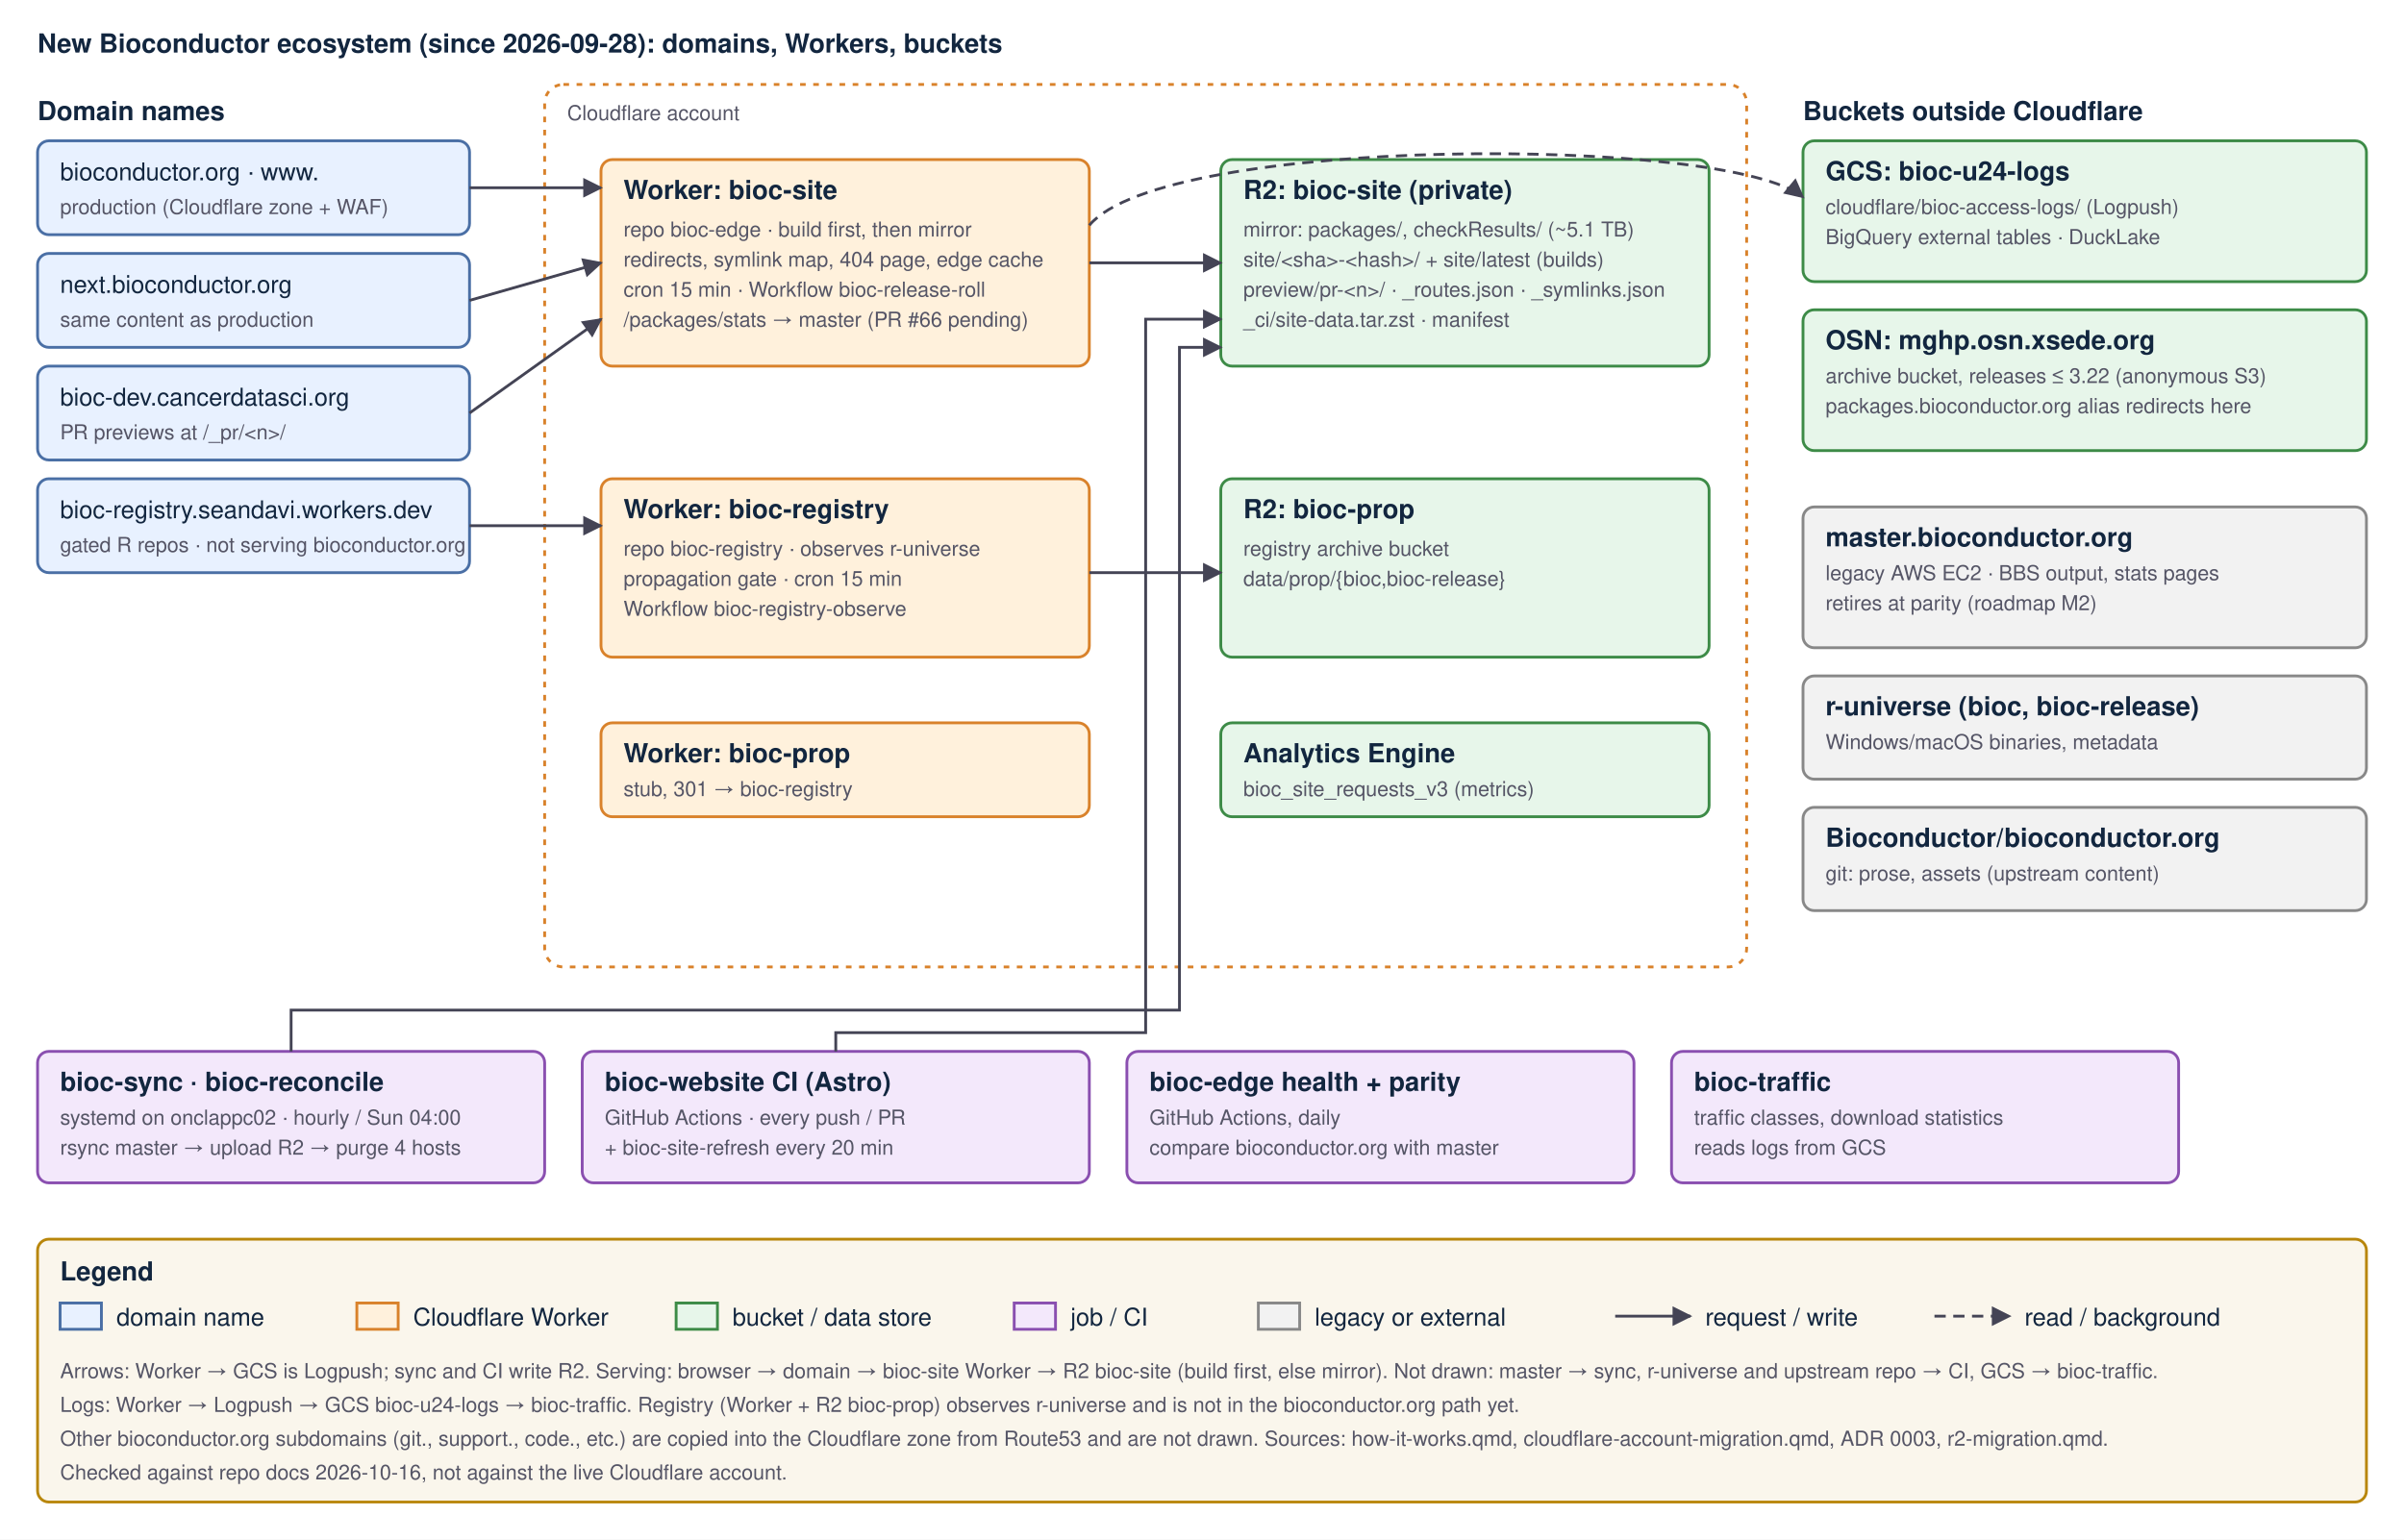
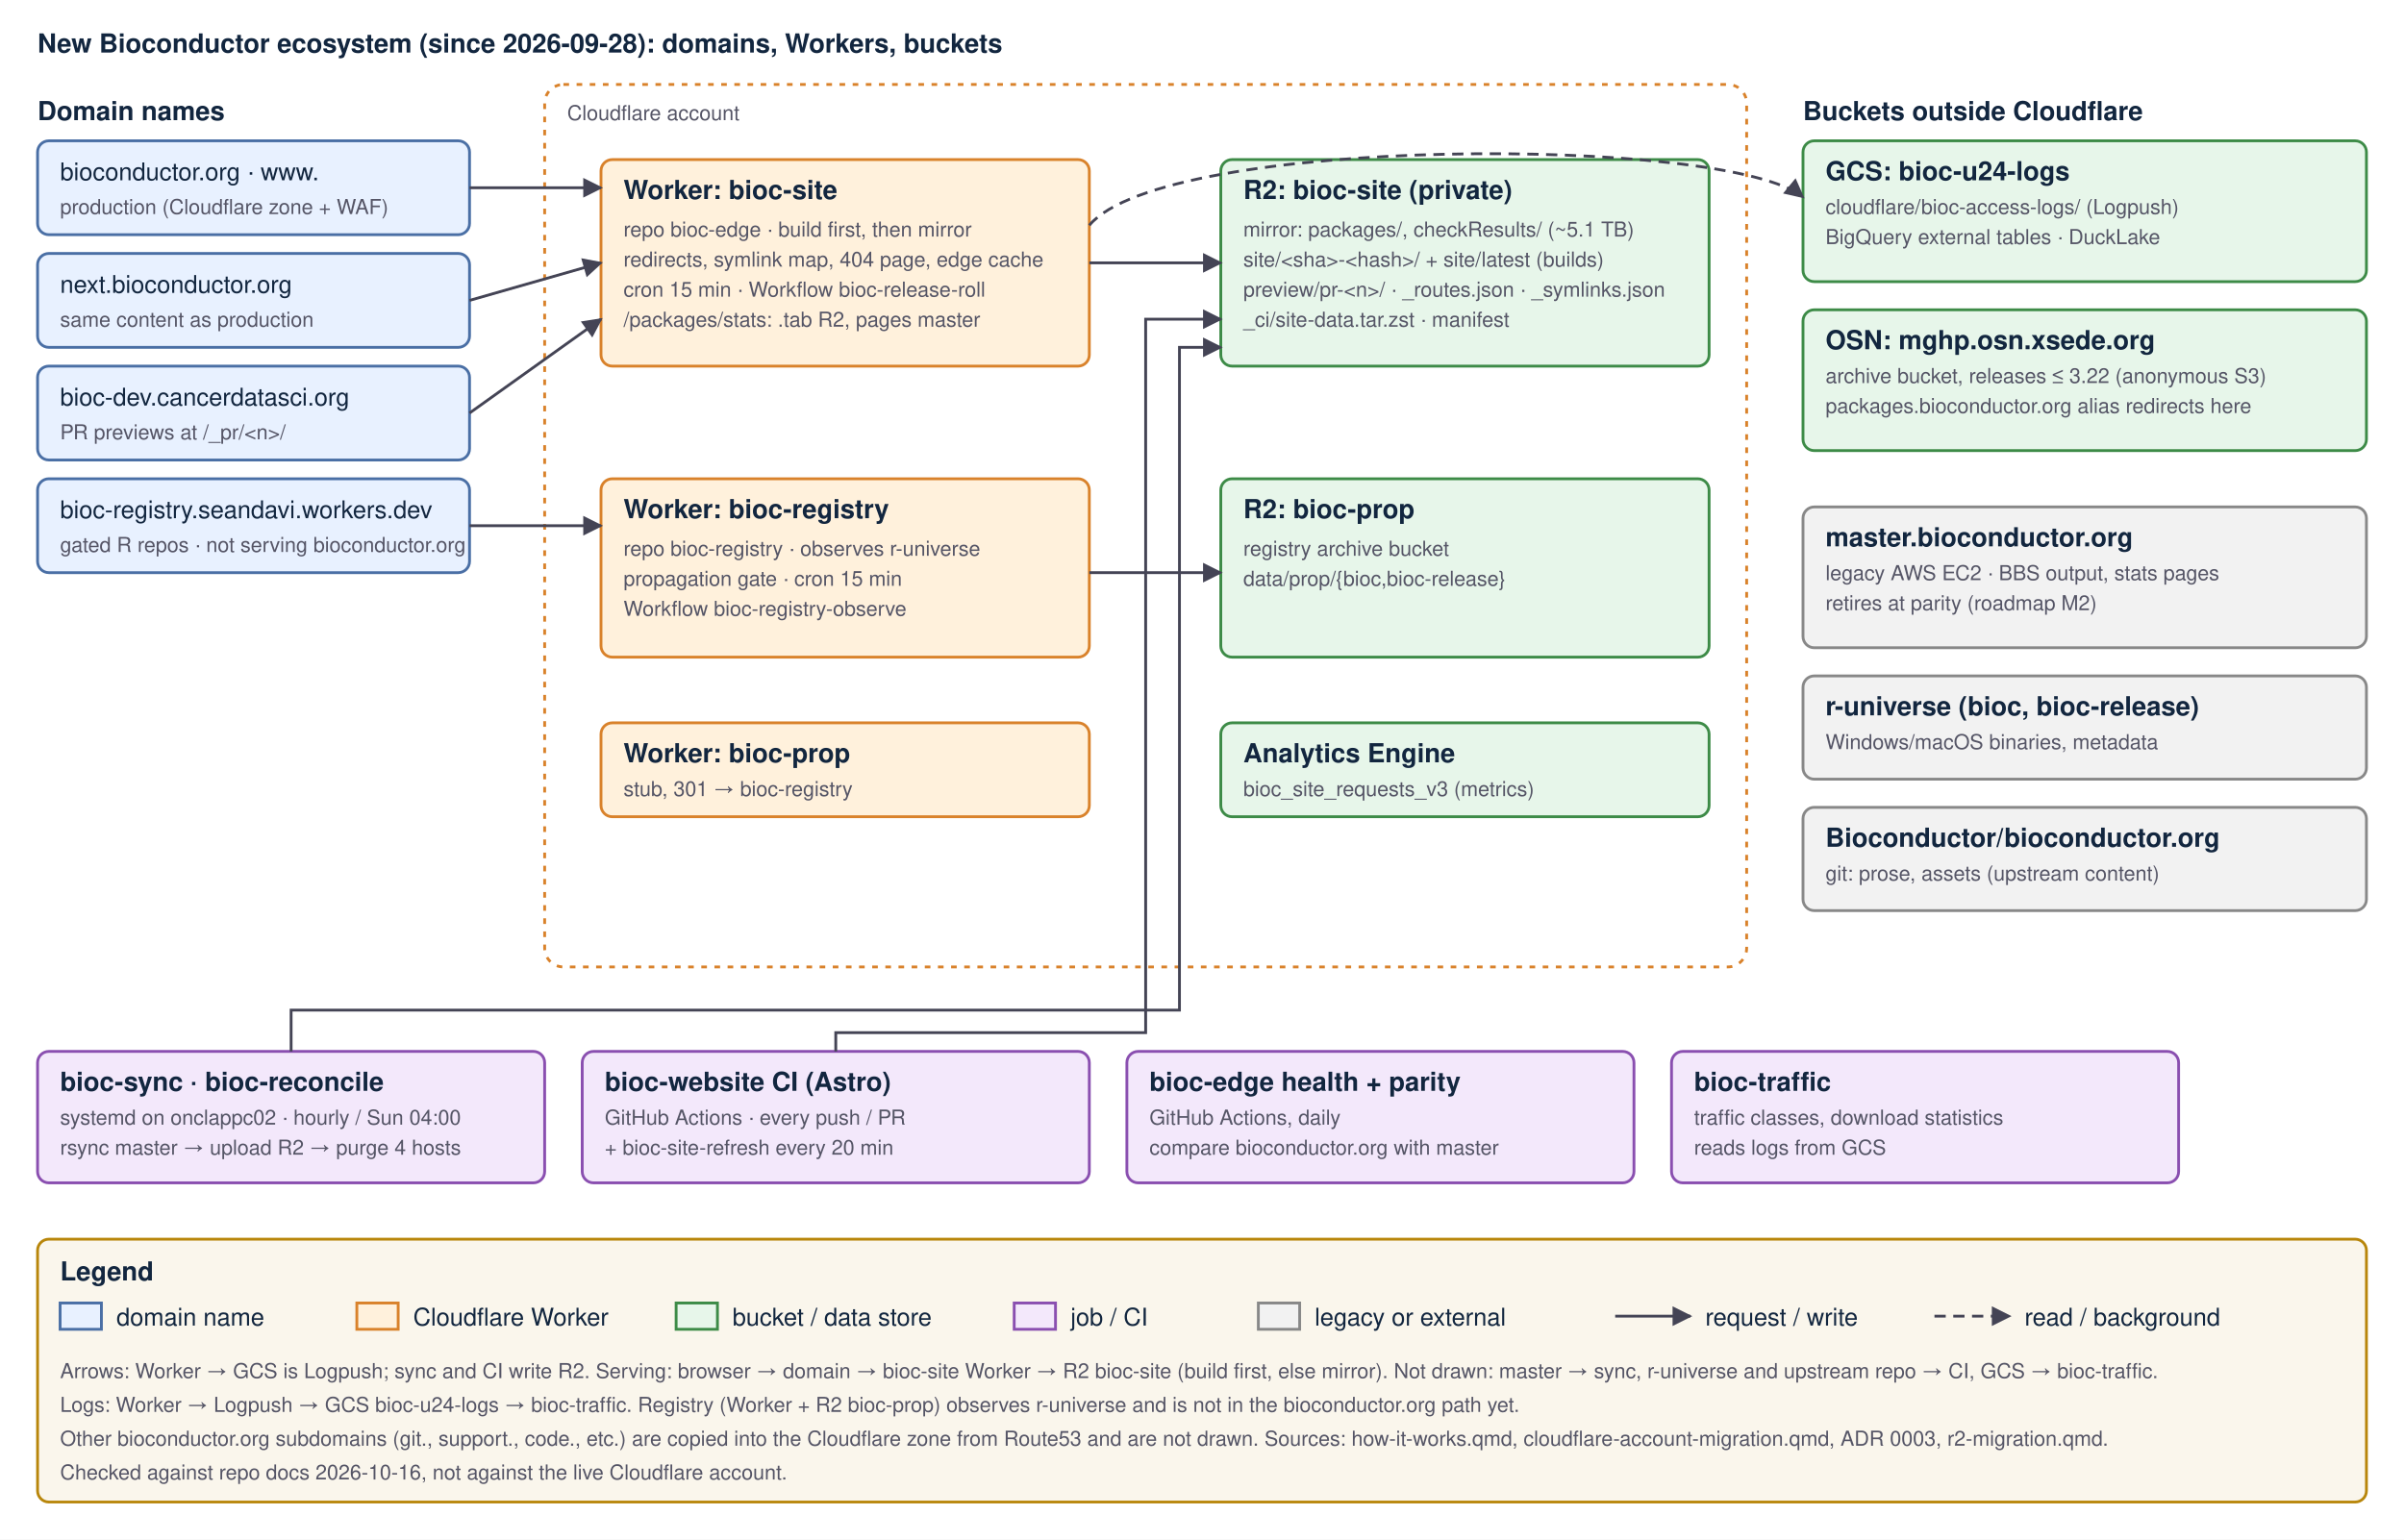
<svg xmlns="http://www.w3.org/2000/svg" role="img" viewBox="0 0 1280 820" font-family="Helvetica,Arial,sans-serif" font-size="13">
  <defs>
    <marker id="eco-a" viewBox="0 0 10 10" refX="9" refY="5" markerWidth="7" markerHeight="7" orient="auto">
      <path d="M0,0L10,5L0,10z" fill="#445" />
    </marker>
    <style>
.eco-t{fill:#12263f}.eco-s{fill:#556;font-size:11px}.eco-h{font-weight:bold;font-size:14px;fill:#12263f}
.eco-dom{fill:#e8f1ff;stroke:#4a6fa5}.eco-wk{fill:#fff1dc;stroke:#d9822b}.eco-bk{fill:#e7f6ea;stroke:#3d8b47}
.eco-ext{fill:#f2f2f2;stroke:#888}.eco-job{fill:#f3e8fb;stroke:#8a4fb0}.eco-leg{fill:#faf6ec;stroke:#b8860b}
.eco-box{stroke-width:1.5}.eco-l{stroke:#445;stroke-width:1.5;fill:none;marker-end:url(#eco-a)}.eco-d{stroke-dasharray:6 4}
.eco-z{fill:none;stroke:#d9822b;stroke-dasharray:3 4;stroke-width:1.5}
a.eco-node{cursor:pointer}a.eco-node:hover .box,a.eco-node:focus .box{stroke-width:3.5}.eco-box{stroke-width:1.5}a.eco-node:hover .eco-box,a.eco-node:focus .eco-box{stroke-width:3.5}</style>
  </defs>
  <rect width="1280" height="820" fill="#fff" />
  <text x="20" y="28" class="eco-h" font-size="18">New Bioconductor ecosystem (since 2026-09-28): domains, Workers, buckets</text>
  <rect x="290" y="45" width="640" height="470" rx="10" class="eco-z" />
  <text x="302" y="64" class="eco-s">Cloudflare account</text>
  <text x="20" y="64" class="eco-h">Domain names</text>
  <a href="how-it-works.html#hosts" class="eco-node">
    <rect x="20" y="75" width="230" height="50" rx="6" class="eco-dom eco-box" />
    <text x="32" y="96" class="eco-t">bioconductor.org · www.</text>
    <text x="32" y="114" class="eco-s">production (Cloudflare zone + WAF)</text>
  </a>
  <a href="how-it-works.html#hosts" class="eco-node">
    <rect x="20" y="135" width="230" height="50" rx="6" class="eco-dom eco-box" />
    <text x="32" y="156" class="eco-t">next.bioconductor.org</text>
    <text x="32" y="174" class="eco-s">same content as production</text>
  </a>
  <a href="how-it-works.html#hosts" class="eco-node">
    <rect x="20" y="195" width="230" height="50" rx="6" class="eco-dom eco-box" />
    <text x="32" y="216" class="eco-t">bioc-dev.cancerdatasci.org</text>
    <text x="32" y="234" class="eco-s">PR previews at /_pr/&lt;n&gt;/</text>
  </a>
  <a href="propagation-gate.html" class="eco-node">
    <rect x="20" y="255" width="230" height="50" rx="6" class="eco-dom eco-box" />
    <text x="32" y="276" class="eco-t">bioc-registry.seandavi.workers.dev</text>
    <text x="32" y="294" class="eco-s">gated R repos · not serving bioconductor.org</text>
  </a>
  <a href="how-it-works.html#serving" class="eco-node">
    <rect x="320" y="85" width="260" height="110" rx="6" class="eco-wk eco-box" />
    <text x="332" y="106" class="eco-h">Worker: bioc-site</text>
    <text x="332" y="126" class="eco-s">repo bioc-edge · build first, then mirror</text>
    <text x="332" y="142" class="eco-s">redirects, symlink map, 404 page, edge cache</text>
    <text x="332" y="158" class="eco-s">cron 15 min · Workflow bioc-release-roll</text>
-     <text x="332" y="174" class="eco-s">/packages/stats → master (PR #66 pending)</text>
+     <text x="332" y="174" class="eco-s">/packages/stats: .tab R2, pages master</text>
  </a>
  <a href="propagation-gate.html" class="eco-node">
    <rect x="320" y="255" width="260" height="95" rx="6" class="eco-wk eco-box" />
    <text x="332" y="276" class="eco-h">Worker: bioc-registry</text>
    <text x="332" y="296" class="eco-s">repo bioc-registry · observes r-universe</text>
    <text x="332" y="312" class="eco-s">propagation gate · cron 15 min</text>
    <text x="332" y="328" class="eco-s">Workflow bioc-registry-observe</text>
  </a>
  <a href="propagation-gate.html" class="eco-node">
    <rect x="320" y="385" width="260" height="50" rx="6" class="eco-wk eco-box" />
    <text x="332" y="406" class="eco-h">Worker: bioc-prop</text>
    <text x="332" y="424" class="eco-s">stub, 301 → bioc-registry</text>
  </a>
  <a href="how-it-works.html#terms" class="eco-node">
    <rect x="650" y="85" width="260" height="110" rx="6" class="eco-bk eco-box" />
    <text x="662" y="106" class="eco-h">R2: bioc-site (private)</text>
    <text x="662" y="126" class="eco-s">mirror: packages/, checkResults/ (~5.1 TB)</text>
    <text x="662" y="142" class="eco-s">site/&lt;sha&gt;-&lt;hash&gt;/ + site/latest (builds)</text>
    <text x="662" y="158" class="eco-s">preview/pr-&lt;n&gt;/ · _routes.json · _symlinks.json</text>
    <text x="662" y="174" class="eco-s">_ci/site-data.tar.zst · manifest</text>
  </a>
  <a href="propagation-gate.html" class="eco-node">
    <rect x="650" y="255" width="260" height="95" rx="6" class="eco-bk eco-box" />
    <text x="662" y="276" class="eco-h">R2: bioc-prop</text>
    <text x="662" y="296" class="eco-s">registry archive bucket</text>
    <text x="662" y="312" class="eco-s">data/prop/{bioc,bioc-release}</text>
  </a>
  <a href="adr/0003-request-logging-after-the-cloudflare-cutover.html" class="eco-node">
    <rect x="650" y="385" width="260" height="50" rx="6" class="eco-bk eco-box" />
    <text x="662" y="406" class="eco-h">Analytics Engine</text>
    <text x="662" y="424" class="eco-s">bioc_site_requests_v3 (metrics)</text>
  </a>
  <text x="960" y="64" class="eco-h">Buckets outside Cloudflare</text>
  <a href="adr/0003-request-logging-after-the-cloudflare-cutover.html" class="eco-node">
    <rect x="960" y="75" width="300" height="75" rx="6" class="eco-bk eco-box" />
    <text x="972" y="96" class="eco-h">GCS: bioc-u24-logs</text>
    <text x="972" y="114" class="eco-s">cloudflare/bioc-access-logs/ (Logpush)</text>
    <text x="972" y="130" class="eco-s">BigQuery external tables · DuckLake</text>
  </a>
  <a href="r2-migration.html" class="eco-node">
    <rect x="960" y="165" width="300" height="75" rx="6" class="eco-bk eco-box" />
    <text x="972" y="186" class="eco-h">OSN: mghp.osn.xsede.org</text>
    <text x="972" y="204" class="eco-s">archive bucket, releases ≤ 3.22 (anonymous S3)</text>
    <text x="972" y="220" class="eco-s">packages.bioconductor.org alias redirects here</text>
  </a>
  <a href="how-it-works.html#terms" class="eco-node">
    <rect x="960" y="270" width="300" height="75" rx="6" class="eco-ext eco-box" />
    <text x="972" y="291" class="eco-h">master.bioconductor.org</text>
    <text x="972" y="309" class="eco-s">legacy AWS EC2 · BBS output, stats pages</text>
    <text x="972" y="325" class="eco-s">retires at parity (roadmap M2)</text>
  </a>
  <a href="how-it-works.html#publishing" class="eco-node">
    <rect x="960" y="360" width="300" height="55" rx="6" class="eco-ext eco-box" />
    <text x="972" y="381" class="eco-h">r-universe (bioc, bioc-release)</text>
    <text x="972" y="399" class="eco-s">Windows/macOS binaries, metadata</text>
  </a>
  <a href="how-it-works.html#the-site" class="eco-node">
    <rect x="960" y="430" width="300" height="55" rx="6" class="eco-ext eco-box" />
    <text x="972" y="451" class="eco-h">Bioconductor/bioconductor.org</text>
    <text x="972" y="469" class="eco-s">git: prose, assets (upstream content)</text>
  </a>
  <text x="20" y="583" class="eco-h" style="display:none">Jobs and CI (outside Cloudflare)</text>
  <a href="how-it-works.html#publishing" class="eco-node">
    <rect x="20" y="560" width="270" height="70" rx="6" class="eco-job eco-box" />
    <text x="32" y="581" class="eco-h">bioc-sync · bioc-reconcile</text>
    <text x="32" y="599" class="eco-s">systemd on onclappc02 · hourly / Sun 04:00</text>
    <text x="32" y="615" class="eco-s">rsync master → upload R2 → purge 4 hosts</text>
  </a>
  <a href="how-it-works.html#the-site" class="eco-node">
    <rect x="310" y="560" width="270" height="70" rx="6" class="eco-job eco-box" />
    <text x="322" y="581" class="eco-h">bioc-website CI (Astro)</text>
    <text x="322" y="599" class="eco-s">GitHub Actions · every push / PR</text>
    <text x="322" y="615" class="eco-s">+ bioc-site-refresh every 20 min</text>
  </a>
  <a href="ci.html#scheduled-jobs-outside-github-actions" class="eco-node">
    <rect x="600" y="560" width="270" height="70" rx="6" class="eco-job eco-box" />
    <text x="612" y="581" class="eco-h">bioc-edge health + parity</text>
    <text x="612" y="599" class="eco-s">GitHub Actions, daily</text>
    <text x="612" y="615" class="eco-s">compare bioconductor.org with master</text>
  </a>
  <a href="traffic-2026-09-30.html" class="eco-node">
    <rect x="890" y="560" width="270" height="70" rx="6" class="eco-job eco-box" />
    <text x="902" y="581" class="eco-h">bioc-traffic</text>
    <text x="902" y="599" class="eco-s">traffic classes, download statistics</text>
    <text x="902" y="615" class="eco-s">reads logs from GCS</text>
  </a>
  <path class="eco-l" d="M250 100 H320" />
  <path class="eco-l" d="M250 160 L320 140" />
  <path class="eco-l" d="M250 220 L320 170" />
  <path class="eco-l" d="M250 280 H320" />
  <path class="eco-l" d="M580 140 H650" />
  <path class="eco-l" d="M580 305 H650" />
  <path class="eco-l eco-d" d="M580 120 C620 72 920 72 960 105" />
  <path class="eco-l" d="M155 560 V538 H628 V185 H650" />
  <path class="eco-l" d="M445 560 V550 H610 V170 H650" />
  <rect x="20" y="660" width="1240" height="140" rx="6" class="eco-leg eco-box" />
  <text x="32" y="682" class="eco-h">Legend</text>
  <rect x="32" y="694" width="22" height="14" class="eco-dom eco-box" />
  <text x="62" y="706" class="eco-t">domain name</text>
  <rect x="190" y="694" width="22" height="14" class="eco-wk eco-box" />
  <text x="220" y="706" class="eco-t">Cloudflare Worker</text>
  <rect x="360" y="694" width="22" height="14" class="eco-bk eco-box" />
  <text x="390" y="706" class="eco-t">bucket / data store</text>
  <rect x="540" y="694" width="22" height="14" class="eco-job eco-box" />
  <text x="570" y="706" class="eco-t">job / CI</text>
  <rect x="670" y="694" width="22" height="14" class="eco-ext eco-box" />
  <text x="700" y="706" class="eco-t">legacy or external</text>
  <path class="eco-l" d="M860 701 H900" />
  <text x="908" y="706" class="eco-t">request / write</text>
  <path class="eco-l eco-d" d="M1030 701 H1070" />
  <text x="1078" y="706" class="eco-t">read / background</text>
  <text x="32" y="734" class="eco-s">Arrows: Worker → GCS is Logpush; sync and CI write R2. Serving: browser → domain → bioc-site Worker → R2 bioc-site (build first, else mirror). Not drawn: master → sync, r-universe and upstream repo → CI, GCS → bioc-traffic.</text>
  <text x="32" y="752" class="eco-s">Logs: Worker → Logpush → GCS bioc-u24-logs → bioc-traffic. Registry (Worker + R2 bioc-prop) observes r-universe and is not in the bioconductor.org path yet.</text>
  <text x="32" y="770" class="eco-s">Other bioconductor.org subdomains (git., support., code., etc.) are copied into the Cloudflare zone from Route53 and are not drawn. Sources: how-it-works.qmd, cloudflare-account-migration.qmd, ADR 0003, r2-migration.qmd.</text>
  <text x="32" y="788" class="eco-s">Checked against repo docs 2026-10-16, not against the live Cloudflare account.</text>
</svg>
